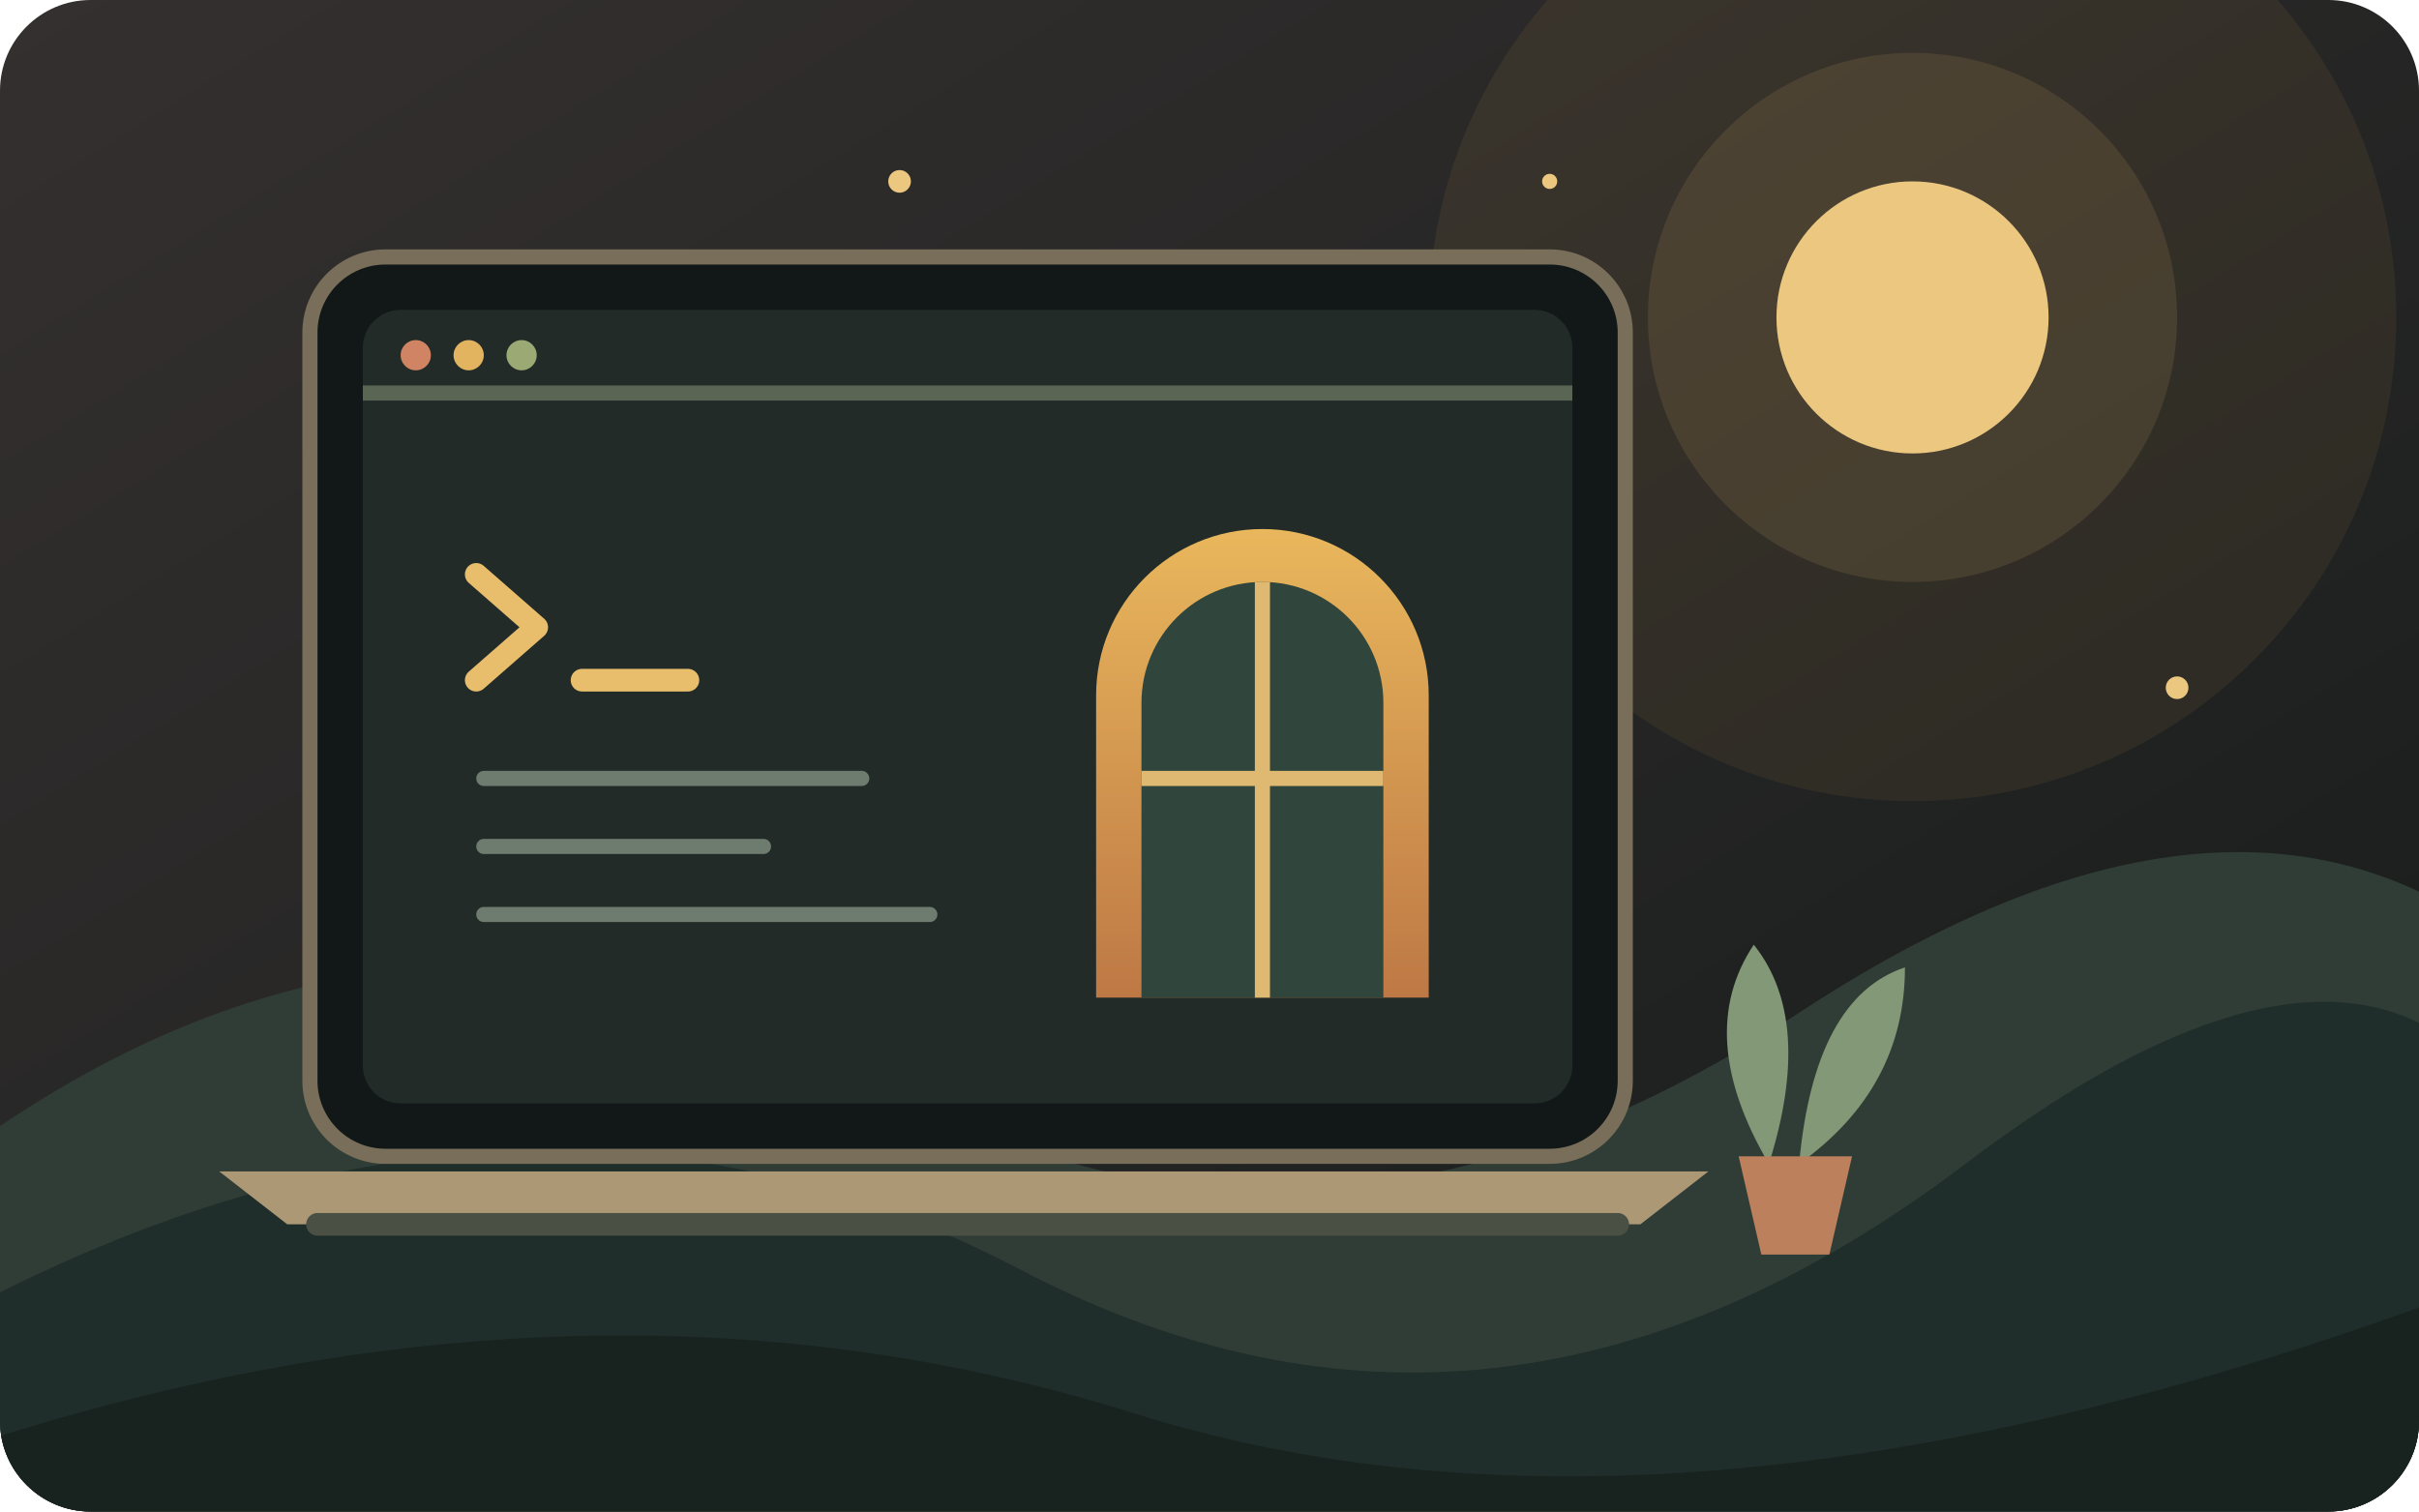
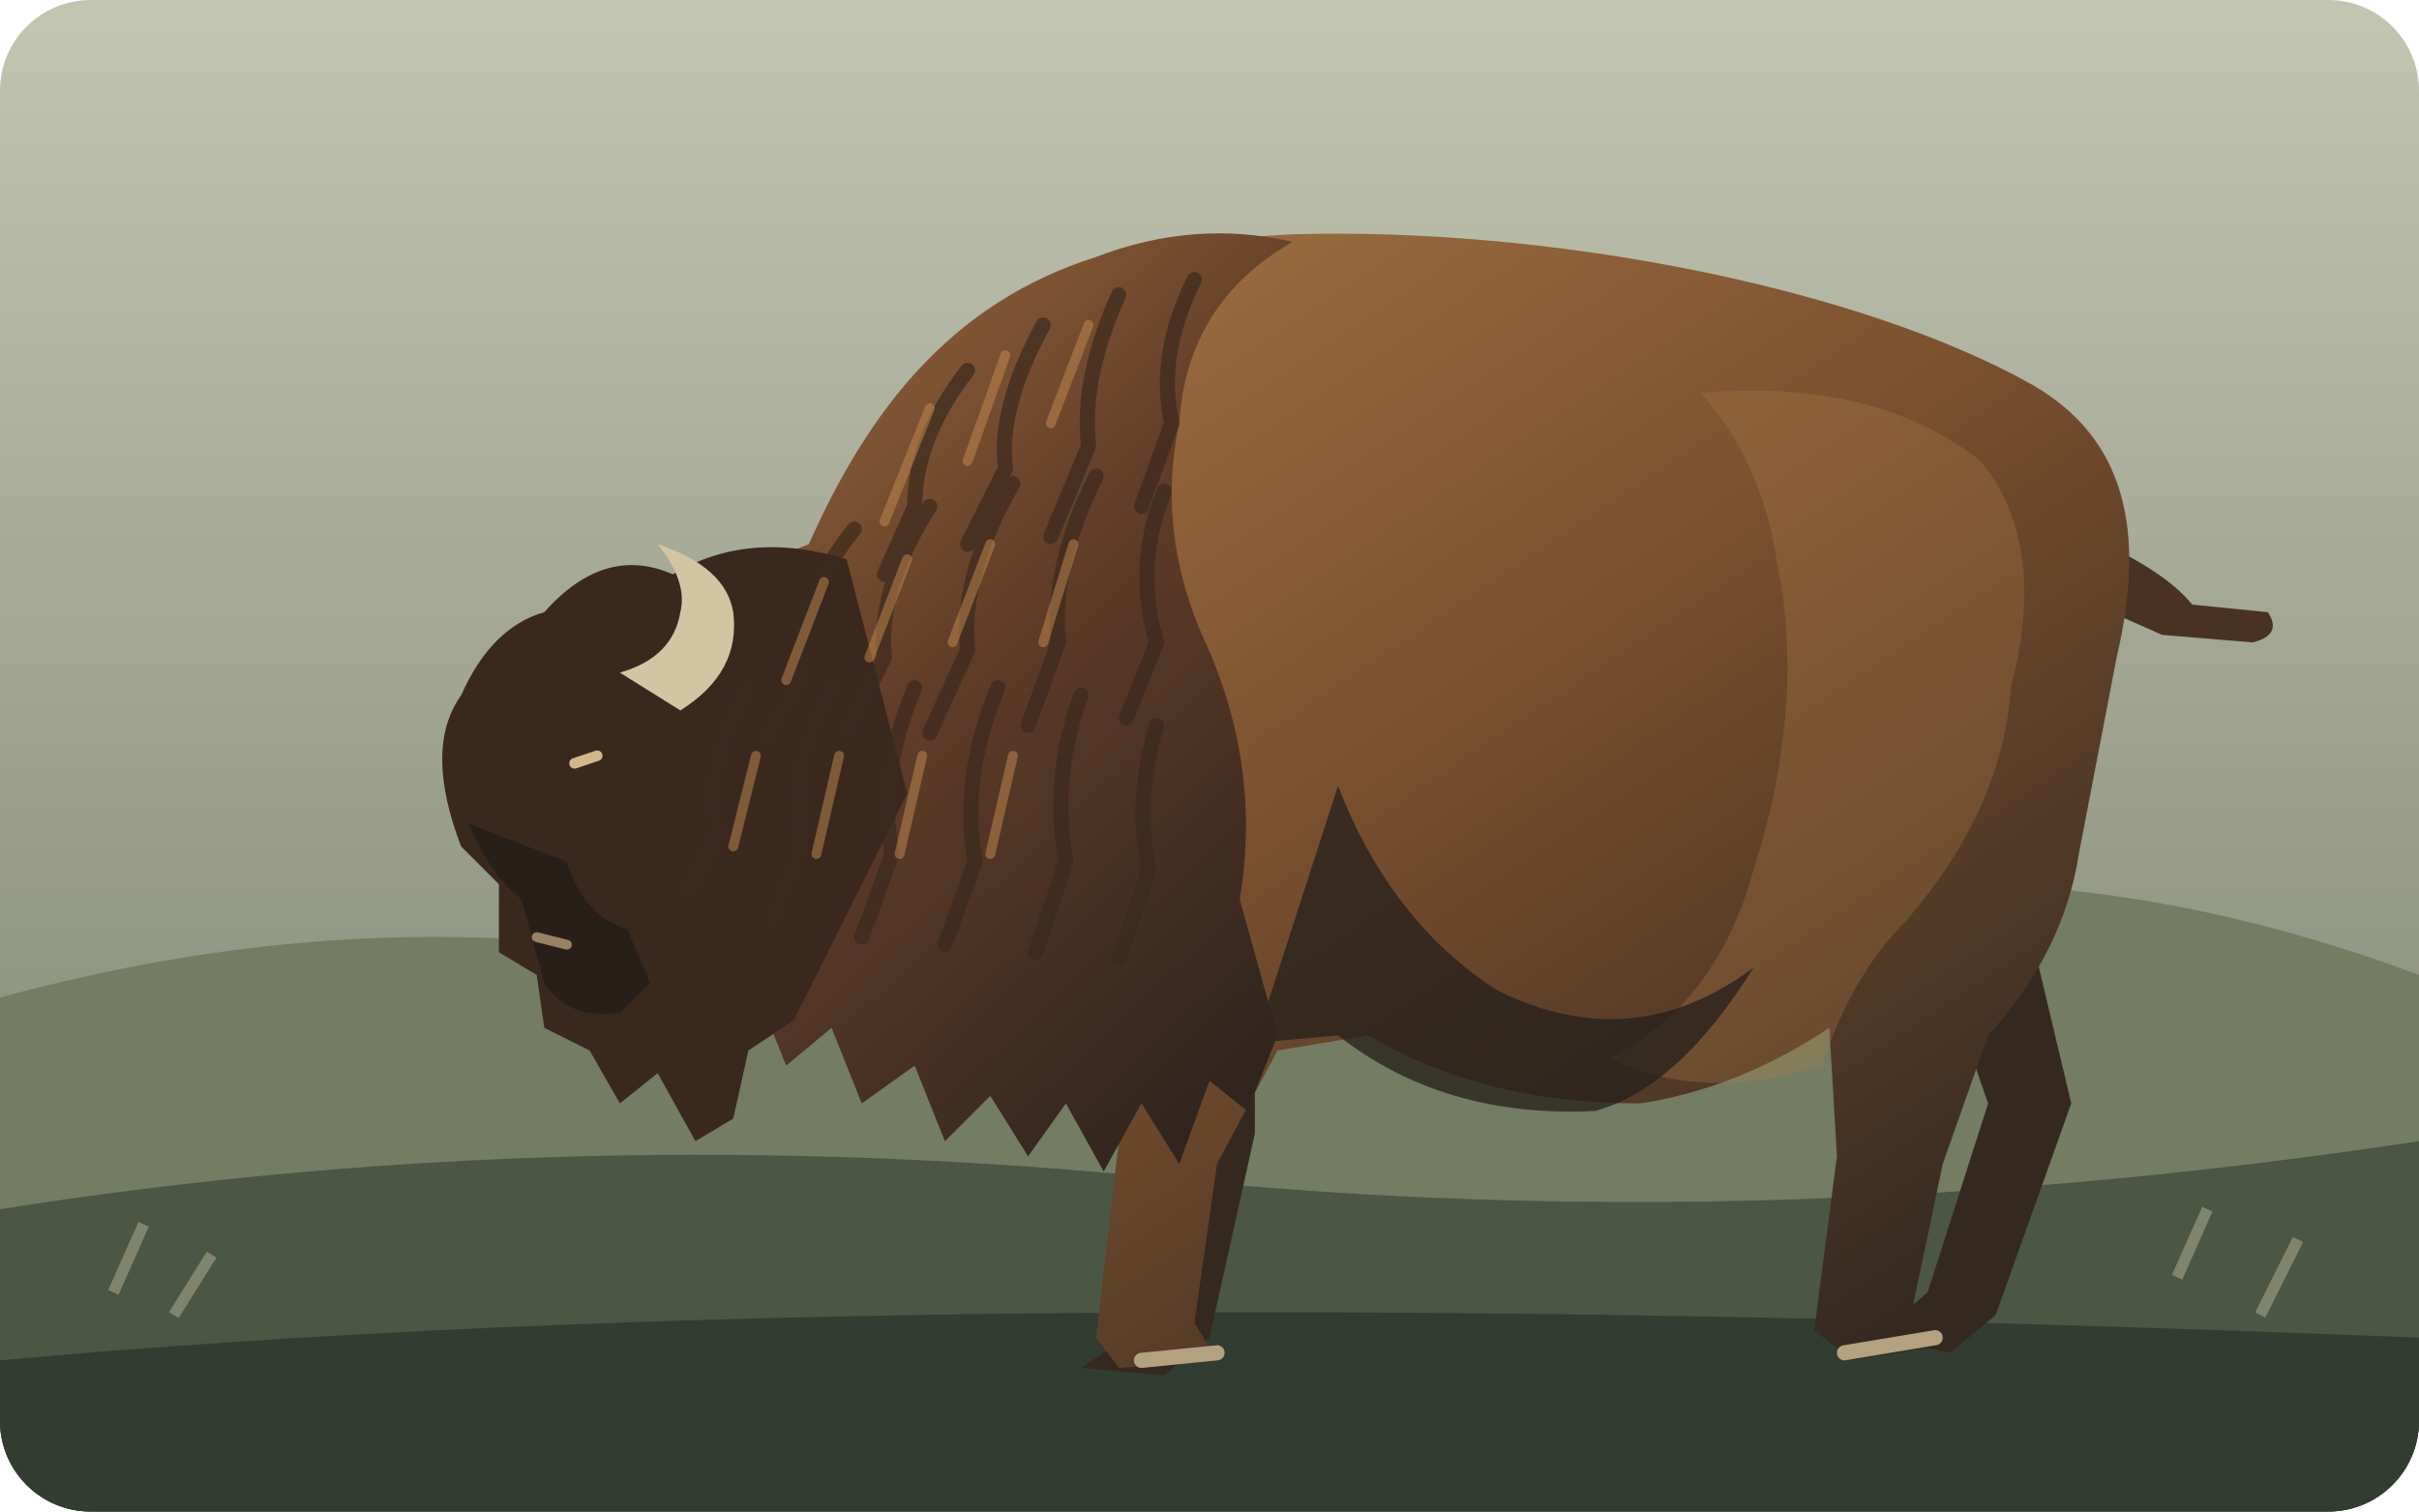
<svg xmlns="http://www.w3.org/2000/svg" viewBox="0 0 320 200">
  <defs>
-     <linearGradient id="sky" x2="1" y2="1">
-       <stop stop-color="#34302f" />
-       <stop offset="1" stop-color="#171b1b" />
+     <linearGradient id="sky" x2="0" y2="1">
+       <stop stop-color="#c3c5b1" />
+       <stop offset="1" stop-color="#777e69" />
    </linearGradient>
-     <linearGradient id="glow" x2="0" y2="1">
-       <stop stop-color="#e9b75c" />
-       <stop offset="1" stop-color="#be7845" />
+     <linearGradient id="body" x1="0" y1="0" x2=".8" y2="1">
+       <stop stop-color="#aa7848" />
+       <stop offset=".5" stop-color="#79502f" />
+       <stop offset="1" stop-color="#34281f" />
+     </linearGradient>
+     <linearGradient id="front" x1=".1" y1="0" x2=".8" y2="1">
+       <stop stop-color="#a27142" />
+       <stop offset=".5" stop-color="#603d28" />
+       <stop offset="1" stop-color="#30241d" />
    </linearGradient>
    <clipPath id="frame">
      <rect width="320" height="200" rx="12" />
    </clipPath>
  </defs>
  <g clip-path="url(#frame)">
    <rect width="320" height="200" fill="url(#sky)" />
-     <circle cx="253" cy="42" r="64" fill="#d8a451" opacity=".08" />
-     <circle cx="253" cy="42" r="35" fill="#e5bc72" opacity=".12" />
-     <circle cx="253" cy="42" r="18" fill="#ebc780" />
-     <path d="M0 149 Q58 110 116 143 T238 134 T340 133 V200 H0Z" fill="#303d36" />
-     <path d="M0 171 Q72 135 135 168 T260 154 T340 163 V200 H0Z" fill="#1f2e2a" />
-     <path d="M0 190 Q80 165 150 187 T320 173 V200 H0Z" fill="#182320" />
-     <rect x="41" y="34" width="174" height="119" rx="10" fill="#111817" stroke="#796e59" stroke-width="2" />
-     <rect x="48" y="41" width="160" height="105" rx="5" fill="#222b28" />
-     <path d="M48 52 H208" stroke="#5a6554" stroke-width="2" />
-     <circle cx="55" cy="47" r="2" fill="#d08463" />
-     <circle cx="62" cy="47" r="2" fill="#e3b45f" />
-     <circle cx="69" cy="47" r="2" fill="#9baa75" />
-     <path d="M63 76 l8 7 -8 7 M77 90 h14" fill="none" stroke="#e8bd6c" stroke-width="3" stroke-linecap="round" stroke-linejoin="round" />
-     <path d="M64 103 h50 M64 112 h37 M64 121 h59" stroke="#97a797" stroke-width="2" stroke-linecap="round" opacity=".65" />
-     <path d="M145 132 V92 a22 22 0 0 1 44 0 v40Z" fill="url(#glow)" />
-     <path d="M151 132 V93 a16 16 0 0 1 32 0 v39Z" fill="#30453c" />
-     <path d="M167 77 v55 M151 103 h32" stroke="#dfb971" stroke-width="2" />
-     <path d="M29 155 h197 l-9 7 H38Z" fill="#ad9876" />
-     <path d="M42 162 h172" stroke="#4b5045" stroke-width="3" stroke-linecap="round" />
-     <path d="M234 154 q-10 -17 -2 -29 q8 10 2 29 M238 154 q2 -22 14 -26 q0 16 -14 26" fill="#829876" />
-     <path d="M230 153 h15 l-3 13 h-9Z" fill="#bd805d" />
-     <circle cx="119" cy="24" r="1.5" fill="#ebc780" />
-     <circle cx="205" cy="24" r="1" fill="#ebc780" />
-     <circle cx="288" cy="91" r="1.5" fill="#ebc780" />
+     <path d="M0 132 Q55 117 105 130 T208 125 T320 129 V200 H0Z" fill="#747c61" />
+     <path d="M0 160 Q76 148 155 156 T320 151 V200 H0Z" fill="#4b5643" />
+     <path d="M0 180 Q120 169 320 177 V200 H0Z" fill="#323c31" />
+     <path d="M149 130 L155 153 L149 177 L143 181 L154 182 L160 177 L166 150 L166 135 M255 123 L263 146 L255 171 L248 177 L258 179 L264 174 L274 146 L269 125" fill="#35291f" />
+     <path d="M274 70 Q286 75 290 80 L300 81 Q302 84 298 85 L286 84 L277 80" fill="#493222" />
+     <path d="M116 69 C126 43 146 32 171 31 C205 30 246 38 269 51 C281 58 284 70 280 87 L275 113 Q273 126 263 137 L257 154 L253 173 L257 178 L245 180 L240 176 L243 153 L242 136 Q230 144 217 146 Q196 146 181 137 L169 139 L161 154 L158 175 L161 180 L148 181 L145 177 L148 151 L144 136 Q128 136 114 125 L103 109Z" fill="url(#body)" />
+     <path d="M225 52 Q248 50 262 61 Q271 72 266 91 Q265 107 252 122 Q245 129 241 141 Q225 146 213 140 Q227 133 232 115 Q239 93 235 74 Q233 61 225 52Z" fill="#b07d4a" opacity=".3" />
+     <path d="M177 104 Q184 122 198 131 Q216 140 232 128 Q222 144 211 147 Q191 148 177 137 L166 138Z" fill="#241f19" opacity=".75" />
+     <path d="M107 72 C115 54 126 40 145 34 Q158 29 171 32 Q157 40 156 56 Q153 70 159 84 Q167 101 164 119 L169 137 L165 147 L160 143 L156 154 L151 146 L146 155 L141 146 L136 153 L131 145 L125 151 L121 141 L114 146 L110 136 L104 141 L100 131 L94 134 L90 124 L84 127 L79 115 L82 94 Q89 79 107 72Z" fill="url(#front)" />
+     <path d="M112 74 Q99 70 89 76 Q80 72 72 81 Q65 83 61 92 Q56 99 61 112 L66 117 L66 126 L71 129 L72 136 L78 139 L82 146 L87 142 L92 151 L97 148 L99 139 L105 135 L112 121 L120 105Z" fill="#3a281d" />
+     <path d="M62 109 Q65 116 69 119 L72 130 Q75 135 82 134 L86 130 L83 123 Q77 121 75 114Z" fill="#281f19" />
+     <path d="M82 89 Q89 87 90 81 Q91 77 87 72 Q96 75 97 81 Q98 89 90 94Z" fill="#d3c4a3" />
+     <path d="M76 101 l3 -1" stroke="#d2b78d" stroke-width="1.4" stroke-linecap="round" />
+     <path d="M71 124 l4 1" stroke="#9a8064" stroke-width="1.3" stroke-linecap="round" />
+     <g fill="none" stroke-linecap="round">
+       <g stroke="#3b291d" stroke-width="2" opacity=".7">
+         <path d="M128 49 q-7 9 -7 18 l-4 9 M138 43 q-6 11 -5 19 l-5 10 M148 39 q-5 11 -4 20 l-5 12 M158 37 q-5 10 -3 19 l-4 11" />
+         <path d="M113 70 q-8 10 -7 20 l-5 8 M123 67 q-7 11 -6 20 l-5 10 M134 64 q-7 12 -6 22 l-5 11 M145 63 q-6 12 -5 22 l-4 11 M154 65 q-4 10 -1 20 l-4 10" />
+         <path d="M99 91 q-6 10 -4 19 l-4 8 M110 91 q-6 11 -4 21 l-4 10 M121 91 q-5 12 -3 22 l-4 11 M132 91 q-5 12 -3 23 l-4 11 M143 92 q-4 11 -2 22 l-4 12 M153 96 q-3 10 -1 19 l-4 12" />
+       </g>
+       <g stroke="#c48b52" stroke-width="1.3" opacity=".5">
+         <path d="M123 54 l-6 15 M133 47 l-5 14 M144 43 l-5 13 M109 77 l-5 13 M120 74 l-5 13 M131 72 l-5 13 M142 72 l-4 13 M100 100 l-3 12 M111 100 l-3 13 M122 100 l-3 13 M134 100 l-3 13" />
+       </g>
+     </g>
+     <path d="M151 180 l10 -1 M244 179 l12 -2" stroke="#b4a17f" stroke-width="2" stroke-linecap="round" />
+     <path d="M15 171 l4 -9 M23 174 l5 -8 M288 169 l4 -9 M299 174 l5 -10" stroke="#a3a484" opacity=".6" stroke-width="1.5" />
  </g>
</svg>
